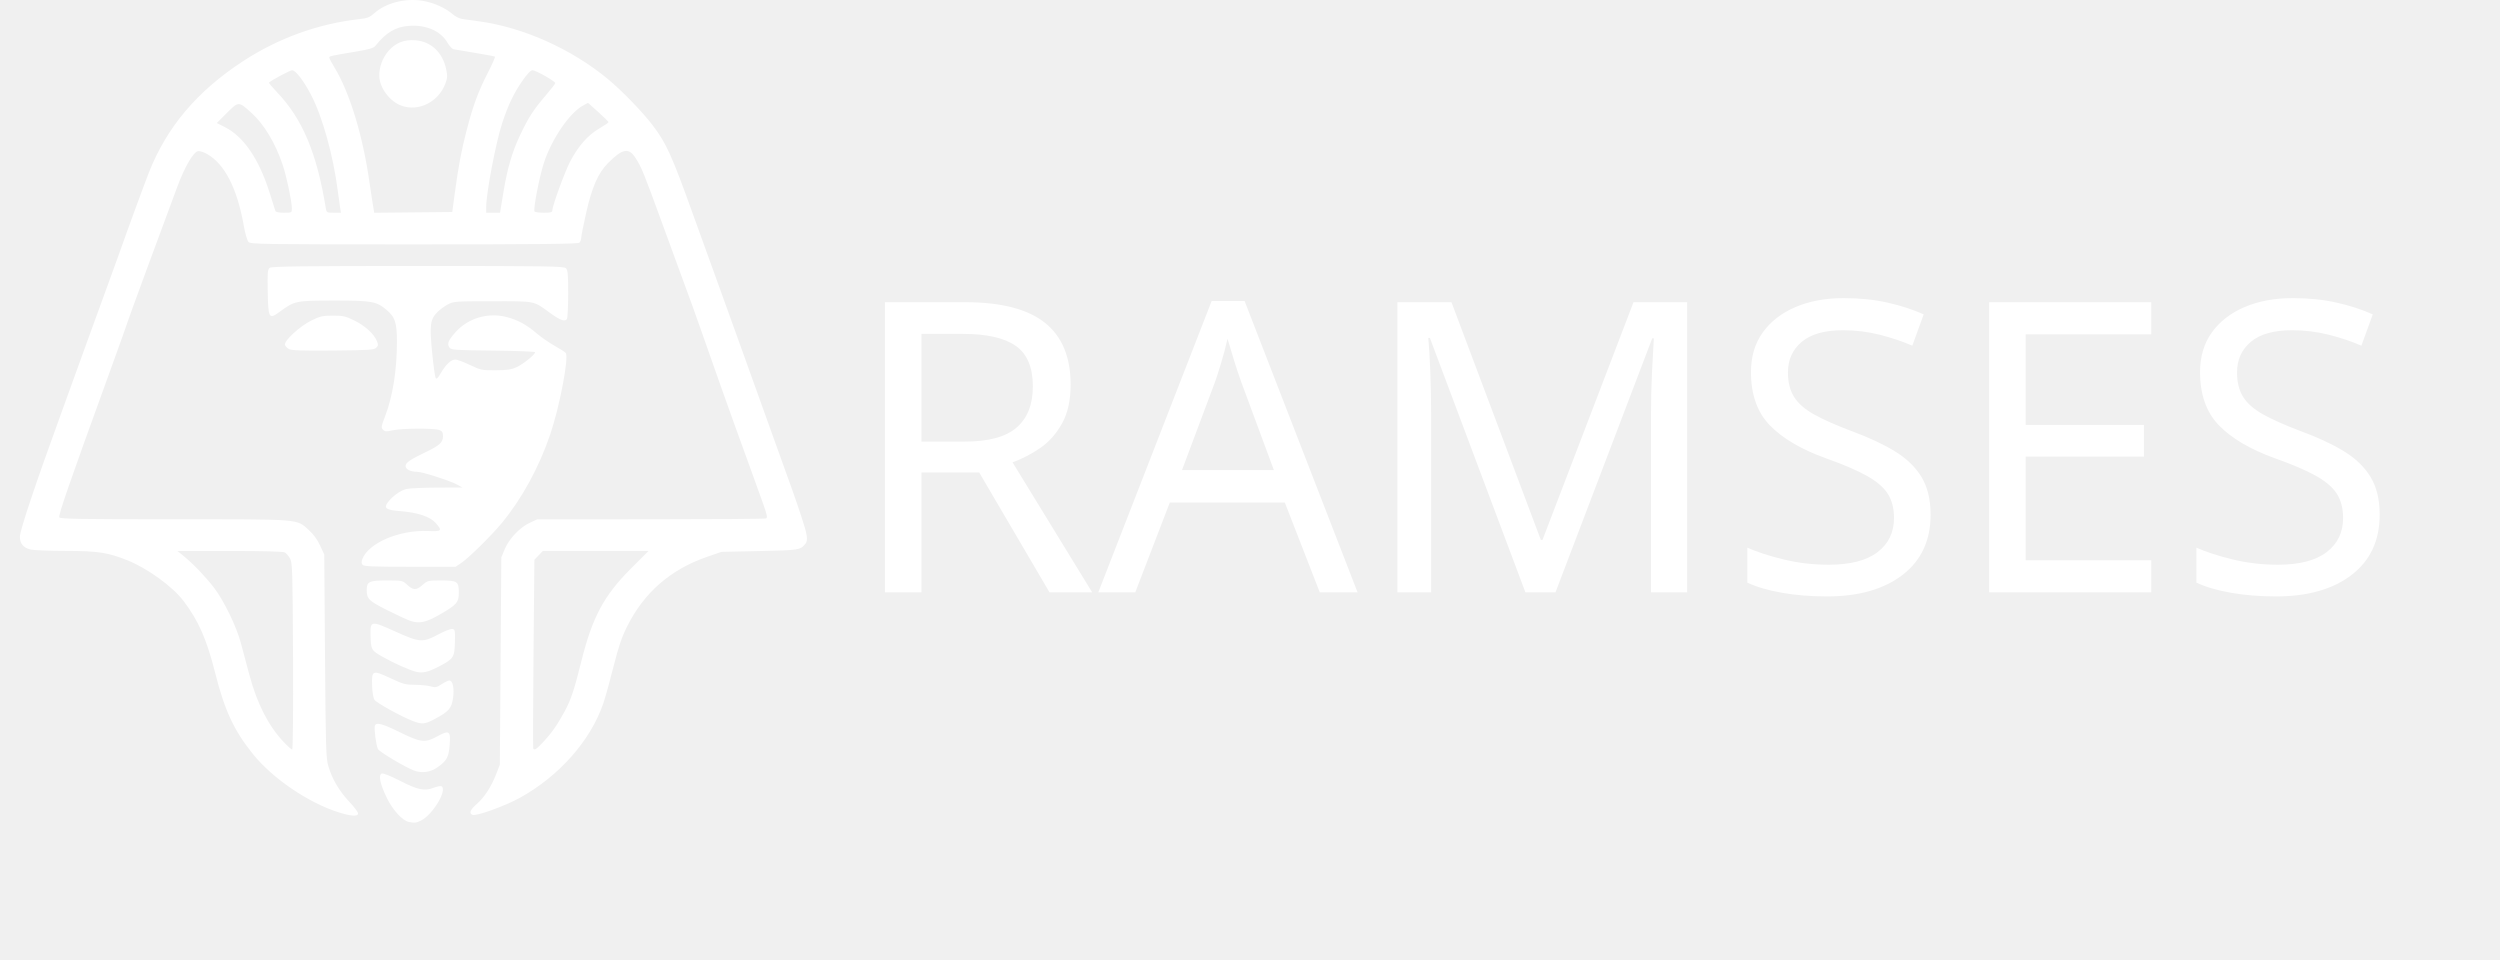
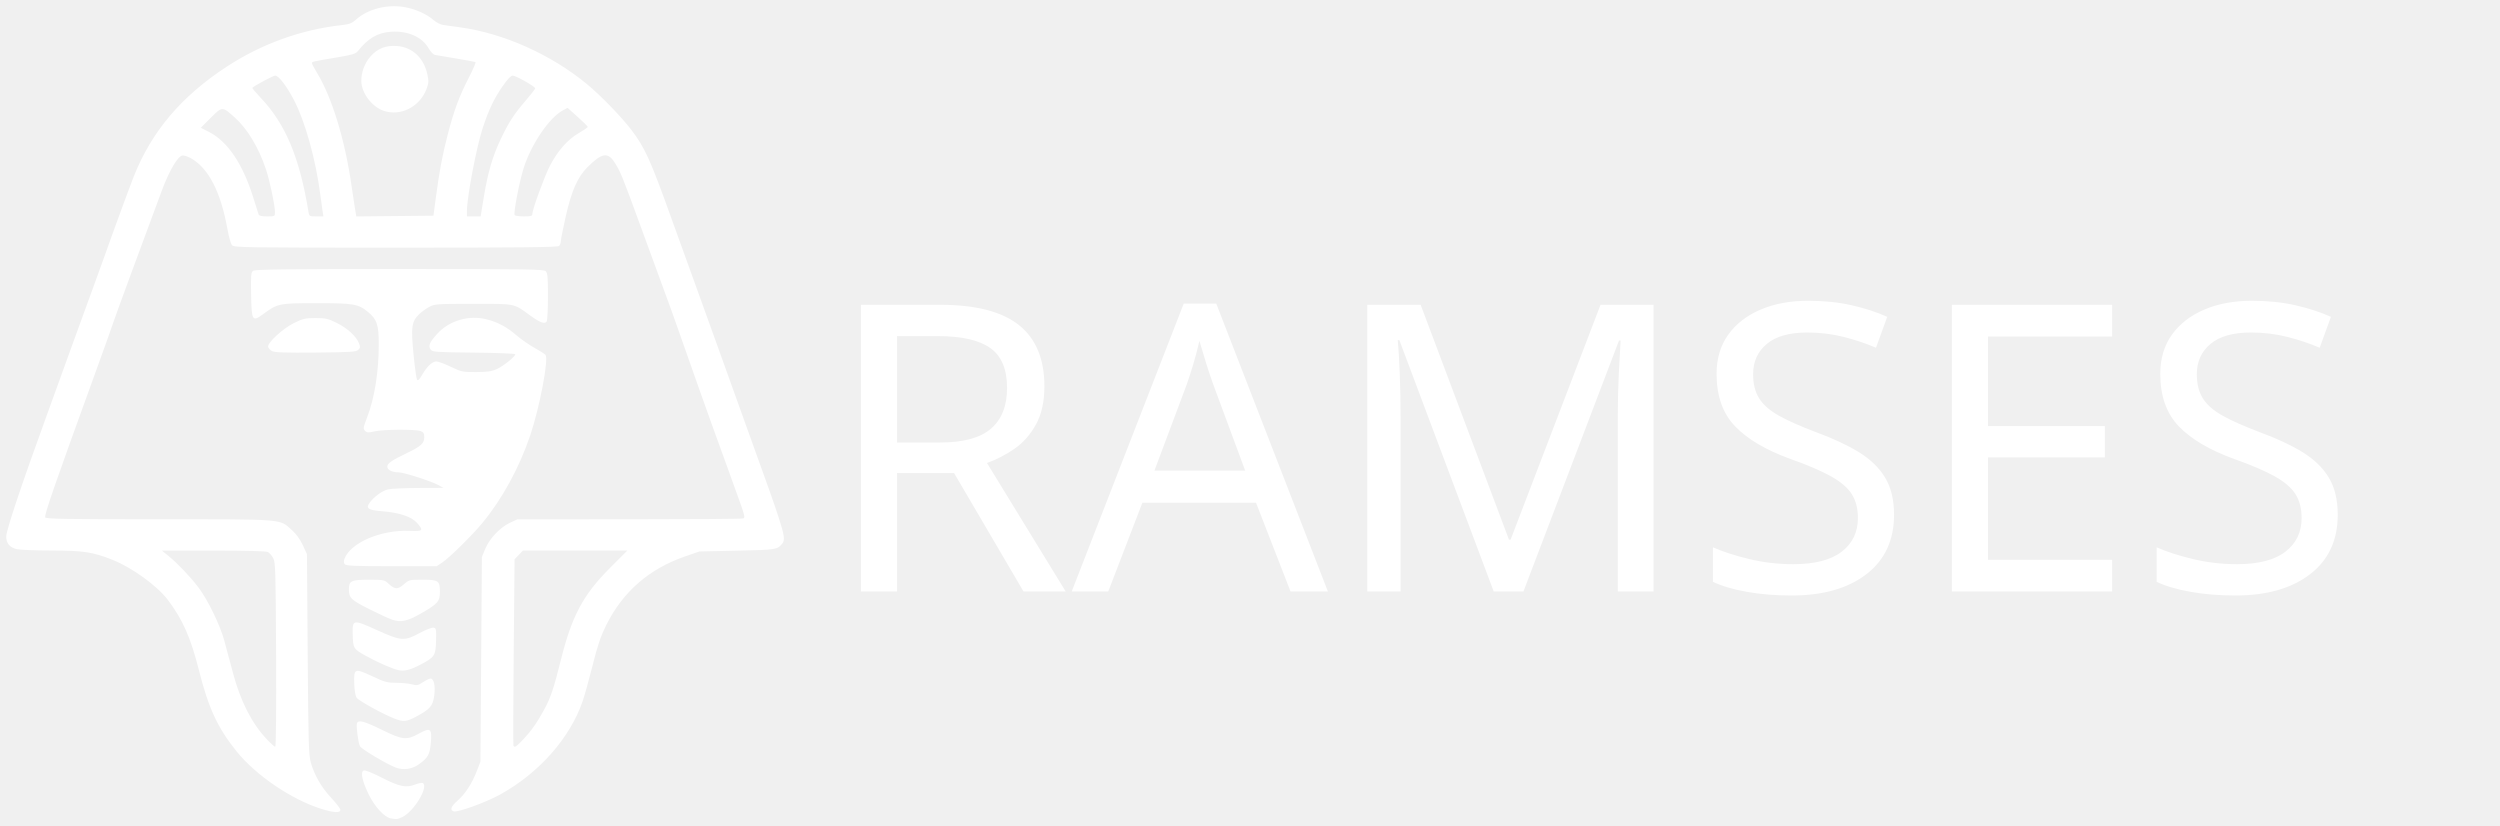
- <svg xmlns="http://www.w3.org/2000/svg" width="2030" height="779" xml:space="preserve" overflow="hidden">
-   <defs>
+ <svg xmlns="http://www.w3.org/2000/svg" width="2010" height="664" xml:space="preserve" overflow="hidden" version="1.1" id="svg7">
+   <defs id="defs3">
    <clipPath id="clip0">
-       <rect x="474" y="495" width="668" height="668" />
+       <rect x="474" y="495" width="668" height="668" id="rect1" />
    </clipPath>
    <clipPath id="clip1">
-       <rect x="474" y="495" width="668" height="668" />
+       <rect x="474" y="495" width="668" height="668" id="rect2" />
    </clipPath>
    <clipPath id="clip2">
-       <rect x="474" y="495" width="668" height="668" />
+       <rect x="474" y="495" width="668" height="668" id="rect3" />
    </clipPath>
  </defs>
-   <g transform="translate(-472 -495)">
-     <g>
-       <g clip-path="url(#clip0)">
-         <g clip-path="url(#clip1)">
-           <g clip-path="url(#clip2)">
-             <path d="M804.04 1162.44C798.863 1161.43 790.987 1152.87 786.158 1143 780.627 1131.7 779.054 1124.24 781.966 1123.12 783.131 1122.67 788.877 1124.94 796.568 1128.89 811.236 1136.41 816.617 1137.54 824.095 1134.68 826.968 1133.59 829.857 1133.02 830.515 1133.43 835.488 1136.5 823.24 1156.84 813.685 1161.37 809.73 1163.25 808.775 1163.36 804.04 1162.44ZM746.739 1154.54C722.274 1146.76 693.396 1127.12 677.495 1107.43 661.954 1088.19 654.36 1071.84 646.537 1040.78 639.801 1014.03 633.162 998.993 621.003 982.947 612.138 971.25 591.597 956.384 575.398 949.938 559.402 943.575 551.523 942.373 525.625 942.343 512.391 942.329 499.459 941.825 496.888 941.231 491.074 939.885 488.118 936.374 488.139 930.847 488.16 925.623 500.892 887.637 522.468 828.424 526.684 816.855 535.635 792.137 542.359 773.497 549.084 754.857 557.031 733.032 560.021 724.997 563.011 716.963 567.206 705.393 569.343 699.287 574.755 683.825 589.311 644.155 592.927 635.01 607.544 598.045 632.029 569.09 669.266 544.736 697.956 525.973 730.586 514.176 763.928 510.514 770.177 509.828 772.259 509.019 775.666 505.952 785.238 497.335 801.078 493.25 815.398 495.705 824.396 497.248 833.695 501.421 839.573 506.553 841.65 508.365 845.067 510.095 847.171 510.397 849.272 510.7 855.465 511.56 860.929 512.31 896.978 517.253 935.865 534.647 965.471 559.068 976.607 568.254 993.61 585.767 1001.76 596.444 1013.1 611.301 1017.49 621.014 1035.08 670.07 1040.72 685.818 1048.52 707.38 1052.41 717.985 1056.3 728.591 1065.78 754.886 1073.48 776.419 1081.19 797.951 1092.04 828.191 1097.62 843.616 1115.86 894.117 1118.2 900.72 1122.82 914.754 1127.66 929.464 1128.28 933.843 1125.92 936.651 1121.73 941.658 1121.05 941.762 1088.93 942.446L1057.85 943.108 1046.04 947.186C1016.48 957.39 994.843 976.26 981.206 1003.73 976.74 1012.71 974.185 1020.27 970.13 1036.45 967.231 1048.02 963.504 1061.43 961.844 1066.25 951.453 1096.46 926.036 1125.19 894.109 1142.84 882.165 1149.44 858.831 1157.87 855.772 1156.7 852.626 1155.49 853.691 1152.64 859.042 1147.93 865.371 1142.36 870.852 1133.96 874.83 1123.72L877.866 1115.92 878.467 1031.77 879.068 947.63 881.837 940.93C885.334 932.48 894.025 923.308 902.098 919.551L908.26 916.682 1000.2 916.668C1050.76 916.665 1092.94 916.348 1093.92 915.97 1095.44 915.386 1094.99 913.275 1091.01 902.236 1088.42 895.062 1083.75 882.093 1080.62 873.415 1077.49 864.738 1071.96 849.487 1068.33 839.524 1064.69 829.561 1059.44 814.837 1056.65 806.802 1053.86 798.768 1049.14 785.357 1046.15 777.001 1043.15 768.645 1040 759.705 1039.14 757.134 1037.57 752.424 1033.06 740.015 1022.37 710.971 1019.18 702.294 1013.6 687.043 1009.97 677.08 994.546 634.771 992.832 630.574 987.916 623.061 982.435 614.691 977.475 615.646 965.802 627.318 957.699 635.42 952.669 646.87 947.919 668.021 945.718 677.824 943.915 686.923 943.911 688.241 943.908 689.559 943.273 691.268 942.502 692.039 941.426 693.113 910.027 693.441 808.284 693.441 683.252 693.441 675.368 693.321 673.697 691.396 672.72 690.271 671.035 684.355 669.952 678.249 664.619 648.181 654.669 628.563 640.56 620.294 637.754 618.65 634.311 617.475 632.908 617.684 629.137 618.244 622.149 630.14 616.112 646.278 602.93 681.513 575.773 755.344 575.773 755.944 575.773 756.312 569.141 774.874 561.035 797.192 527.657 889.09 519.369 913.001 520.169 915.085 520.667 916.384 536.874 916.658 613.51 916.658 717.833 916.658 712.556 916.231 722.832 925.469 726.491 928.759 729.7 933.171 731.896 937.927L735.296 945.289 735.907 1027.68C736.457 1101.76 736.726 1110.77 738.573 1116.99 741.715 1127.57 747.405 1137.29 755.455 1145.84 759.473 1150.1 762.76 1154.45 762.76 1155.5 762.76 1158.18 757.135 1157.84 746.739 1154.54ZM709.94 1027.97C709.614 958.345 709.421 952.002 707.528 948.539 706.397 946.471 704.459 944.233 703.223 943.572 701.796 942.81 685.451 942.376 658.533 942.393L616.092 942.416 621.351 946.685C628.961 952.864 639.401 963.822 646.104 972.667 653.866 982.907 663.915 1003.59 667.436 1016.58 669.005 1022.37 672.17 1034.2 674.471 1042.88 680.63 1066.1 689.941 1084.37 702.252 1097.39 705.508 1100.83 708.649 1103.64 709.233 1103.64 709.862 1103.64 710.15 1072.82 709.94 1027.97ZM913.113 1097.51C919.753 1090.46 924.275 1084.02 930.154 1073.26 935.558 1063.37 938.136 1055.73 943.905 1032.54 952.933 996.227 962.198 978.832 984.302 956.685L998.59 942.37 955.688 942.37 912.786 942.37 909.356 945.95 905.922 949.531 905.221 1025.71C904.837 1067.61 904.736 1102.29 905 1102.77 905.945 1104.51 907.432 1103.54 913.113 1097.51ZM709.001 664.268C709.001 658.555 704.759 638.463 701.507 628.778 695.572 611.098 686.357 595.797 676.063 586.533 665.689 577.197 665.745 577.196 656.251 586.69L648.041 594.901 654.627 598.233C669.895 605.958 682.27 624.091 690.893 651.371 693.23 658.763 695.351 665.468 695.607 666.272 695.905 667.208 698.393 667.733 702.536 667.733 708.923 667.733 709.001 667.689 709.001 664.268ZM748.215 663.935C747.871 661.846 747.019 655.692 746.321 650.26 742.595 621.226 733.838 589.748 724.537 571.958 718.501 560.412 712.05 552.035 709.196 552.035 707.592 552.035 692.245 560.221 690.41 562.055 690.142 562.323 693.066 565.832 696.908 569.852 717.565 591.467 729.25 619.208 736.536 663.935 737.138 667.631 737.312 667.733 742.998 667.733L748.842 667.733ZM841.196 652.54C844.186 630.179 846.634 617.164 851.009 600.378 856.21 580.431 860.344 569.263 868.207 553.938 871.731 547.067 874.262 541.229 873.831 540.963 873.401 540.697 866.246 539.35 857.933 537.97 849.616 536.589 841.761 535.259 840.475 535.013 839.189 534.768 836.931 532.435 835.458 529.83 830.011 520.213 818.15 514.984 804.092 516.001 793.29 516.783 785.423 521.419 777.127 531.893 775.404 534.068 772.534 534.959 761.007 536.895 740.007 540.423 739.386 540.563 739.386 541.786 739.386 542.408 741.208 545.889 743.435 549.521 755.941 569.917 766.755 605.459 772.112 643.775 772.831 648.917 773.969 656.42 774.64 660.447L775.862 667.77 807.554 667.459 839.246 667.148ZM797.98 580.82C788.613 577.43 780.37 566.558 779.996 557.097 779.709 549.844 782.568 541.913 787.478 536.334 793.312 529.707 800.055 527.035 809.269 527.702 821.931 528.618 831.433 537.539 834.299 551.203 835.455 556.706 835.348 558.37 833.531 563.121 827.9 577.871 811.874 585.849 797.98 580.82ZM880.628 651.933C883.932 631.796 887.773 618.576 894.369 604.633 901.089 590.419 905.237 583.989 914.98 572.671 919.319 567.631 922.866 563.052 922.866 562.497 922.866 560.998 907.048 552.035 904.402 552.035 902.883 552.035 900.1 554.962 896.056 560.814 889.045 570.953 884.693 580.088 879.8 594.936 874.613 610.68 866.797 651.742 866.777 663.35L866.767 667.733 872.402 667.733 878.033 667.733ZM920.535 665.688C920.545 662.04 930.661 634.337 935.003 626.071 941.496 613.717 949.396 604.721 958.333 599.504 962.609 597.009 966.109 594.618 966.109 594.191 966.109 593.764 962.365 590.065 957.792 585.971L949.479 578.527 945.444 580.699C934.442 586.625 919.803 608.137 913.541 627.582 909.92 638.824 904.89 664.896 905.996 666.685 906.353 667.261 909.766 667.733 913.587 667.733 919.419 667.733 920.531 667.405 920.535 665.688ZM808.164 1120.67C800.728 1117.83 780.138 1105.55 778.886 1103.21 777.401 1100.43 775.579 1086.4 776.419 1084.21 777.549 1081.27 782.391 1082.56 796.747 1089.62 813.738 1097.98 817.172 1098.36 827.025 1092.94 836.794 1087.57 838.093 1088.46 837.138 1099.88 836.293 1109.96 834.93 1112.49 827.435 1117.92 821.721 1122.06 814.486 1123.09 808.164 1120.67ZM807.055 1080.4C797.4 1076.62 777.709 1065.72 776.058 1063.24 775.114 1061.82 774.324 1057.04 774.153 1051.71 773.751 1039.15 774.427 1038.87 788.973 1045.67 799.267 1050.48 801.385 1051.06 808.802 1051.06 813.367 1051.07 819.122 1051.63 821.594 1052.32 825.608 1053.43 826.56 1053.24 830.625 1050.56 833.123 1048.9 835.916 1047.55 836.831 1047.55 839.663 1047.55 840.992 1053.78 839.874 1061.81 838.701 1070.21 836.47 1072.74 824.68 1079.02 816.968 1083.13 814.526 1083.32 807.055 1080.4ZM810.091 1040.55C804.74 1039.28 792.739 1033.95 783.065 1028.54 773.424 1023.15 773.164 1022.69 772.879 1010.68 772.601 998.959 773.257 998.859 792.748 1007.69 812.786 1016.77 815.301 1016.95 827.823 1010.19 832.746 1007.54 837.87 1005.52 839.209 1005.71 841.49 1006.04 841.63 1006.72 841.393 1016.46 841.099 1028.78 840.244 1030.07 828.364 1036.22 819.68 1040.71 815.241 1041.76 810.091 1040.55ZM805.416 999.216C802.845 998.361 794.281 994.413 786.385 990.439 771.414 982.907 769.772 981.287 769.772 974.07 769.772 967.283 771.769 966.327 785.962 966.327 798.262 966.327 798.981 966.464 802.125 969.41 807.461 974.407 809.877 974.554 814.864 970.175 819.139 966.421 819.51 966.327 829.971 966.327 843.387 966.327 844.566 967.126 844.566 976.187 844.566 984.24 842.916 986.1 828.477 994.347 817.843 1000.42 812.469 1001.55 805.416 999.216ZM766.384 953.615C765.469 952.513 765.399 951.077 766.162 949.07 771.168 935.903 796.062 925.212 819.45 926.181 830.779 926.651 831.377 926.034 825.759 919.634 821.273 914.527 811.123 911.134 797.101 910.055 785.535 909.167 783.375 907.66 786.898 902.941 790.672 897.884 797.235 893.175 802.063 892.052 804.55 891.475 815.789 890.97 827.038 890.927L847.489 890.85 843.397 888.596C837.612 885.406 814.9 878.095 810.772 878.095 805.335 878.095 801.326 876.114 801.326 873.429 801.326 870.71 804.862 868.262 817.686 862.109 829.029 856.665 831.711 854.2 831.711 849.227 831.711 846.101 831.109 845.082 828.715 844.174 824.523 842.58 798.069 842.747 790.857 844.411 785.736 845.593 784.621 845.526 783.04 843.946 781.361 842.266 781.512 841.284 784.731 832.928 790.9 816.906 794.314 795.418 794.314 772.605 794.314 756.771 792.805 752.319 785.356 746.179 777.493 739.698 773.456 739.019 742.977 739.047 712.23 739.073 711.242 739.279 699.367 747.996 690.34 754.622 689.788 753.731 689.394 731.892 689.108 716.009 689.304 713.74 691.078 712.442 692.659 711.286 718.263 710.974 811.4 710.974 917.398 710.974 929.903 711.165 931.55 712.81 933.07 714.33 933.384 717.907 933.367 733.554 933.357 743.953 932.889 753.19 932.325 754.08 930.802 756.485 926.77 755.023 918.691 749.14 904.9 739.095 907.402 739.606 872.031 739.606 841.707 739.606 840.288 739.707 835.645 742.19 832.987 743.612 829.186 746.4 827.202 748.387 821.33 754.256 820.709 758.908 822.86 780.877 823.895 791.435 825.178 800.852 825.709 801.804 826.447 803.124 827.452 802.208 829.957 797.935 834.085 790.893 838.307 786.937 841.694 786.937 843.14 786.937 848.454 788.909 853.504 791.32 862.248 795.495 863.234 795.7 874.369 795.659 883.778 795.624 887.118 795.129 891.51 793.112 896.927 790.626 906.507 782.894 906.507 781.008 906.507 780.468 891.213 779.872 872.519 779.684 841.397 779.37 838.404 779.164 836.998 777.241 834.767 774.185 835.996 771.19 842.339 764.252 852.392 753.252 868.404 748.596 883.177 752.381 892.382 754.739 899.432 758.563 907.899 765.79 911.557 768.913 918.133 773.457 922.508 775.888 926.884 778.319 930.879 780.88 931.383 781.578 934.045 785.256 926.453 825.145 918.794 847.707 909.743 874.367 895.845 899.825 879.559 919.581 871.109 929.828 852.469 948.195 846.45 952.199L841.904 955.225 804.812 955.225C774.723 955.225 767.468 954.921 766.384 953.615ZM706.674 778.445C705.073 777.62 703.587 776.034 703.373 774.922 702.732 771.592 715.561 759.818 724.753 755.301 731.991 751.744 733.968 751.293 742.308 751.293 750.619 751.293 752.632 751.748 759.709 755.232 768.342 759.482 775.602 766.07 777.98 771.812 779.264 774.91 779.198 775.674 777.502 777.372 775.766 779.109 771.661 779.376 742.56 779.643 717.51 779.873 708.885 779.585 706.674 778.445Z" fill="#FFFFFF" fill-rule="nonzero" fill-opacity="1" />
+   <g transform="matrix(0.9782866,0,0,0.9782866,-472.5398,-479.2519)" id="g7">
+     <g id="g6">
+       <g clip-path="url(#clip0)" id="g5">
+         <g clip-path="url(#clip1)" id="g4">
+           <g clip-path="url(#clip2)" id="g3">
+             <path d="m 804.04,1162.44 c -5.177,-1.01 -13.053,-9.57 -17.882,-19.44 -5.531,-11.3 -7.104,-18.76 -4.192,-19.88 1.165,-0.45 6.911,1.82 14.602,5.77 14.668,7.52 20.049,8.65 27.527,5.79 2.873,-1.09 5.762,-1.66 6.42,-1.25 4.973,3.07 -7.275,23.41 -16.83,27.94 -3.955,1.88 -4.91,1.99 -9.645,1.07 z m -57.301,-7.9 c -24.465,-7.78 -53.343,-27.42 -69.244,-47.11 -15.541,-19.24 -23.135,-35.59 -30.958,-66.65 -6.736,-26.75 -13.375,-41.787 -25.534,-57.833 -8.865,-11.697 -29.406,-26.563 -45.605,-33.009 -15.996,-6.363 -23.875,-7.565 -49.773,-7.595 -13.234,-0.014 -26.166,-0.518 -28.737,-1.112 -5.814,-1.346 -8.77,-4.857 -8.749,-10.384 0.021,-5.224 12.753,-43.21 34.329,-102.423 4.216,-11.569 13.167,-36.287 19.891,-54.927 6.725,-18.64 14.672,-40.465 17.662,-48.5 2.99,-8.034 7.185,-19.604 9.322,-25.71 5.412,-15.462 19.968,-55.132 23.584,-64.277 14.617,-36.965 39.102,-65.92 76.339,-90.274 28.69,-18.763 61.32,-30.56 94.662,-34.222 6.249,-0.686 8.331,-1.495 11.738,-4.562 9.572,-8.617 25.412,-12.702 39.732,-10.247 8.998,1.543 18.297,5.716 24.175,10.848 2.077,1.812 5.494,3.542 7.598,3.844 2.101,0.303 8.294,1.163 13.758,1.913 36.049,4.943 74.936,22.337 104.542,46.758 11.136,9.186 28.139,26.699 36.289,37.376 11.34,14.857 15.73,24.57 33.32,73.626 5.64,15.748 13.44,37.31 17.33,47.915 3.89,10.606 13.37,36.901 21.07,58.434 7.71,21.532 18.56,51.772 24.14,67.197 18.24,50.501 20.58,57.104 25.2,71.138 4.84,14.71 5.46,19.089 3.1,21.897 -4.19,5.007 -4.87,5.111 -36.99,5.795 l -31.08,0.662 -11.81,4.078 c -29.56,10.204 -51.197,29.074 -64.834,56.544 -4.466,8.98 -7.021,16.54 -11.076,32.72 -2.899,11.57 -6.626,24.98 -8.286,29.8 -10.391,30.21 -35.808,58.94 -67.735,76.59 -11.944,6.6 -35.278,15.03 -38.337,13.86 -3.146,-1.21 -2.081,-4.06 3.27,-8.77 6.329,-5.57 11.81,-13.97 15.788,-24.21 l 3.036,-7.8 0.601,-84.15 0.601,-84.14 2.769,-6.7 c 3.497,-8.45 12.188,-17.622 20.261,-21.379 l 6.162,-2.869 91.94,-0.014 c 50.56,-0.003 92.74,-0.32 93.72,-0.698 1.52,-0.584 1.07,-2.695 -2.91,-13.734 -2.59,-7.174 -7.26,-20.143 -10.39,-28.821 -3.13,-8.677 -8.66,-23.928 -12.29,-33.891 -3.64,-9.963 -8.89,-24.687 -11.68,-32.722 -2.79,-8.034 -7.51,-21.445 -10.5,-29.801 -3,-8.356 -6.15,-17.296 -7.01,-19.867 -1.57,-4.71 -6.08,-17.119 -16.77,-46.163 -3.19,-8.677 -8.77,-23.928 -12.4,-33.891 -15.424,-42.309 -17.138,-46.506 -22.054,-54.019 -5.481,-8.37 -10.441,-7.415 -22.114,4.257 -8.103,8.102 -13.133,19.552 -17.883,40.703 -2.201,9.803 -4.004,18.902 -4.008,20.22 -0.003,1.318 -0.638,3.027 -1.409,3.798 -1.076,1.074 -32.475,1.402 -134.218,1.402 -125.032,0 -132.916,-0.12 -134.587,-2.045 -0.977,-1.125 -2.662,-7.041 -3.745,-13.147 -5.333,-30.068 -15.283,-49.686 -29.392,-57.955 -2.806,-1.644 -6.249,-2.819 -7.652,-2.61 -3.771,0.56 -10.759,12.456 -16.796,28.594 -13.182,35.235 -40.339,109.066 -40.339,109.666 0,0.368 -6.632,18.93 -14.738,41.248 -33.378,91.898 -41.666,115.809 -40.866,117.893 0.498,1.299 16.705,1.573 93.341,1.573 104.323,0 99.046,-0.427 109.322,8.811 3.659,3.29 6.868,7.702 9.064,12.458 l 3.4,7.362 0.611,82.391 c 0.55,74.08 0.819,83.09 2.666,89.31 3.142,10.58 8.832,20.3 16.882,28.85 4.018,4.26 7.305,8.61 7.305,9.66 0,2.68 -5.625,2.34 -16.021,-0.96 z M 709.94,1027.97 c -0.326,-69.625 -0.519,-75.968 -2.412,-79.431 -1.131,-2.068 -3.069,-4.306 -4.305,-4.967 -1.427,-0.762 -17.772,-1.196 -44.69,-1.179 l -42.441,0.023 5.259,4.269 c 7.61,6.179 18.05,17.137 24.753,25.982 7.762,10.24 17.811,30.923 21.332,43.913 1.569,5.79 4.734,17.62 7.035,26.3 6.159,23.22 15.47,41.49 27.781,54.51 3.256,3.44 6.397,6.25 6.981,6.25 0.629,0 0.917,-30.82 0.707,-75.67 z m 203.173,69.54 c 6.64,-7.05 11.162,-13.49 17.041,-24.25 5.404,-9.89 7.982,-17.53 13.751,-40.72 9.028,-36.313 18.293,-53.708 40.397,-75.855 L 998.59,942.37 h -42.902 -42.902 l -3.43,3.58 -3.434,3.581 -0.701,76.179 c -0.384,41.9 -0.485,76.58 -0.221,77.06 0.945,1.74 2.432,0.77 8.113,-5.26 z M 709.001,664.268 c 0,-5.713 -4.242,-25.805 -7.494,-35.49 -5.935,-17.68 -15.15,-32.981 -25.444,-42.245 -10.374,-9.336 -10.318,-9.337 -19.812,0.157 l -8.21,8.211 6.586,3.332 c 15.268,7.725 27.643,25.858 36.266,53.138 2.337,7.392 4.458,14.097 4.714,14.901 0.298,0.936 2.786,1.461 6.929,1.461 6.387,0 6.465,-0.044 6.465,-3.465 z m 39.214,-0.333 c -0.344,-2.089 -1.196,-8.243 -1.894,-13.675 -3.726,-29.034 -12.483,-60.512 -21.784,-78.302 -6.036,-11.546 -12.487,-19.923 -15.341,-19.923 -1.604,0 -16.951,8.186 -18.786,10.02 -0.268,0.268 2.656,3.777 6.498,7.797 20.657,21.615 32.342,49.356 39.628,94.083 0.602,3.696 0.776,3.798 6.462,3.798 h 5.844 z m 92.981,-11.395 c 2.99,-22.361 5.438,-35.376 9.813,-52.162 5.201,-19.947 9.335,-31.115 17.198,-46.44 3.524,-6.871 6.055,-12.709 5.624,-12.975 -0.43,-0.266 -7.585,-1.613 -15.898,-2.993 -8.317,-1.381 -16.172,-2.711 -17.458,-2.957 -1.286,-0.245 -3.544,-2.578 -5.017,-5.183 -5.447,-9.617 -17.308,-14.846 -31.366,-13.829 -10.802,0.782 -18.669,5.418 -26.965,15.892 -1.723,2.175 -4.593,3.066 -16.12,5.002 -21,3.528 -21.621,3.668 -21.621,4.891 0,0.622 1.822,4.103 4.049,7.735 12.506,20.396 23.32,55.938 28.677,94.254 0.719,5.142 1.857,12.645 2.528,16.672 l 1.222,7.323 31.692,-0.311 31.692,-0.311 z M 797.98,580.82 c -9.367,-3.39 -17.61,-14.262 -17.984,-23.723 -0.287,-7.253 2.572,-15.184 7.482,-20.763 5.834,-6.627 12.577,-9.299 21.791,-8.632 12.662,0.916 22.164,9.837 25.03,23.501 1.156,5.503 1.049,7.167 -0.768,11.918 -5.631,14.75 -21.657,22.728 -35.551,17.699 z m 82.648,71.113 c 3.304,-20.137 7.145,-33.357 13.741,-47.3 6.72,-14.214 10.868,-20.644 20.611,-31.962 4.339,-5.04 7.886,-9.619 7.886,-10.174 0,-1.499 -15.818,-10.462 -18.464,-10.462 -1.519,0 -4.302,2.927 -8.346,8.779 -7.011,10.139 -11.363,19.274 -16.256,34.122 -5.187,15.744 -13.003,56.806 -13.023,68.414 l -0.01,4.383 h 5.635 5.631 z m 39.907,13.755 c 0.01,-3.648 10.126,-31.351 14.468,-39.617 6.493,-12.354 14.393,-21.35 23.33,-26.567 4.276,-2.495 7.776,-4.886 7.776,-5.313 0,-0.427 -3.744,-4.126 -8.317,-8.22 l -8.313,-7.444 -4.035,2.172 c -11.002,5.926 -25.641,27.438 -31.903,46.883 -3.621,11.242 -8.651,37.314 -7.545,39.103 0.357,0.576 3.77,1.048 7.591,1.048 5.832,0 6.944,-0.328 6.948,-2.045 z M 808.164,1120.67 c -7.436,-2.84 -28.026,-15.12 -29.278,-17.46 -1.485,-2.78 -3.307,-16.81 -2.467,-19 1.13,-2.94 5.972,-1.65 20.328,5.41 16.991,8.36 20.425,8.74 30.278,3.32 9.769,-5.37 11.068,-4.48 10.113,6.94 -0.845,10.08 -2.208,12.61 -9.703,18.04 -5.714,4.14 -12.949,5.17 -19.271,2.75 z m -1.109,-40.27 c -9.655,-3.78 -29.346,-14.68 -30.997,-17.16 -0.944,-1.42 -1.734,-6.2 -1.905,-11.53 -0.402,-12.56 0.274,-12.84 14.82,-6.04 10.294,4.81 12.412,5.39 19.829,5.39 4.565,0.01 10.32,0.57 12.792,1.26 4.014,1.11 4.966,0.92 9.031,-1.76 2.498,-1.66 5.291,-3.01 6.206,-3.01 2.832,0 4.161,6.23 3.043,14.26 -1.173,8.4 -3.404,10.93 -15.194,17.21 -7.712,4.11 -10.154,4.3 -17.625,1.38 z m 3.036,-39.85 c -5.351,-1.27 -17.352,-6.6 -27.026,-12.01 -9.641,-5.39 -9.901,-5.85 -10.186,-17.86 -0.278,-11.721 0.378,-11.821 19.869,-2.99 20.038,9.08 22.553,9.26 35.075,2.5 4.923,-2.65 10.047,-4.67 11.386,-4.48 2.281,0.33 2.421,1.01 2.184,10.75 -0.294,12.32 -1.149,13.61 -13.029,19.76 -8.684,4.49 -13.123,5.54 -18.273,4.33 z m -4.675,-41.334 c -2.571,-0.855 -11.135,-4.803 -19.031,-8.777 -14.971,-7.532 -16.613,-9.152 -16.613,-16.369 0,-6.787 1.997,-7.743 16.19,-7.743 12.3,0 13.019,0.137 16.163,3.083 5.336,4.997 7.752,5.144 12.739,0.765 4.275,-3.754 4.646,-3.848 15.107,-3.848 13.416,0 14.595,0.799 14.595,9.86 0,8.053 -1.65,9.913 -16.089,18.16 -10.634,6.073 -16.008,7.203 -23.061,4.869 z m -39.032,-45.601 c -0.915,-1.102 -0.985,-2.538 -0.222,-4.545 5.006,-13.167 29.9,-23.858 53.288,-22.889 11.329,0.47 11.927,-0.147 6.309,-6.547 -4.486,-5.107 -14.636,-8.5 -28.658,-9.579 -11.566,-0.888 -13.726,-2.395 -10.203,-7.114 3.774,-5.057 10.337,-9.766 15.165,-10.889 2.487,-0.577 13.726,-1.082 24.975,-1.125 l 20.451,-0.077 -4.092,-2.254 c -5.785,-3.19 -28.497,-10.501 -32.625,-10.501 -5.437,0 -9.446,-1.981 -9.446,-4.666 0,-2.719 3.536,-5.167 16.36,-11.32 11.343,-5.444 14.025,-7.909 14.025,-12.882 0,-3.126 -0.602,-4.145 -2.996,-5.053 -4.192,-1.594 -30.646,-1.427 -37.858,0.237 -5.121,1.182 -6.236,1.115 -7.817,-0.465 -1.679,-1.68 -1.528,-2.662 1.691,-11.018 6.169,-16.022 9.583,-37.51 9.583,-60.323 0,-15.834 -1.509,-20.286 -8.958,-26.426 -7.863,-6.481 -11.9,-7.16 -42.379,-7.132 -30.747,0.026 -31.735,0.232 -43.61,8.949 -9.027,6.626 -9.579,5.735 -9.973,-16.104 -0.286,-15.883 -0.09,-18.152 1.684,-19.45 1.581,-1.156 27.185,-1.468 120.322,-1.468 105.998,0 118.503,0.191 120.15,1.836 1.52,1.52 1.834,5.097 1.817,20.744 -0.01,10.399 -0.478,19.636 -1.042,20.526 -1.523,2.405 -5.555,0.943 -13.634,-4.94 -13.791,-10.045 -11.289,-9.534 -46.66,-9.534 -30.324,0 -31.743,0.101 -36.386,2.584 -2.658,1.422 -6.459,4.21 -8.443,6.197 -5.872,5.869 -6.493,10.521 -4.342,32.49 1.035,10.558 2.318,19.975 2.849,20.927 0.738,1.32 1.743,0.404 4.248,-3.869 4.128,-7.042 8.35,-10.998 11.737,-10.998 1.446,0 6.76,1.972 11.81,4.383 8.744,4.175 9.73,4.38 20.865,4.339 9.409,-0.035 12.749,-0.53 17.141,-2.547 5.417,-2.486 14.997,-10.218 14.997,-12.104 0,-0.54 -15.294,-1.136 -33.988,-1.324 -31.122,-0.314 -34.115,-0.52 -35.521,-2.443 -2.231,-3.056 -1.002,-6.051 5.341,-12.989 10.053,-11 26.065,-15.656 40.838,-11.871 9.205,2.358 16.255,6.182 24.722,13.409 3.658,3.123 10.234,7.667 14.609,10.098 4.376,2.431 8.371,4.992 8.875,5.69 2.662,3.678 -4.93,43.567 -12.589,66.129 -9.051,26.66 -22.949,52.118 -39.235,71.874 -8.45,10.247 -27.09,28.614 -33.109,32.618 l -4.546,3.026 h -37.092 c -30.089,0 -37.344,-0.304 -38.428,-1.61 z m -59.71,-175.17 c -1.601,-0.825 -3.087,-2.411 -3.301,-3.523 -0.641,-3.33 12.188,-15.104 21.38,-19.621 7.238,-3.557 9.215,-4.008 17.555,-4.008 8.311,0 10.324,0.455 17.401,3.939 8.633,4.25 15.893,10.838 18.271,16.58 1.284,3.098 1.218,3.862 -0.478,5.56 -1.736,1.737 -5.841,2.004 -34.942,2.271 -25.05,0.23 -33.675,-0.058 -35.886,-1.198 z" fill="#ffffff" fill-rule="nonzero" fill-opacity="1" id="path3" />
          </g>
        </g>
      </g>
-       <text fill="#FFFFFF" fill-opacity="1" font-family="Source Sans Pro,Source Sans Pro_MSFontService,sans-serif" font-style="normal" font-variant="normal" font-weight="400" font-stretch="normal" font-size="330" text-anchor="start" direction="ltr" writing-mode="lr-tb" unicode-bidi="normal" text-decoration="none" transform="matrix(1 0 0 1 1158.55 976)">RAMSES</text>
+       <text fill="#ffffff" fill-opacity="1" font-family="'Source Sans Pro', 'Source Sans Pro_MSFontService', sans-serif" font-style="normal" font-variant="normal" font-weight="400" font-stretch="normal" font-size="330px" text-anchor="start" direction="ltr" writing-mode="lr-tb" unicode-bidi="normal" text-decoration="none" transform="translate(1158.55,976)" id="text5" style="text-decoration:none;text-decoration-line:none">RAMSES</text>
    </g>
  </g>
</svg>
